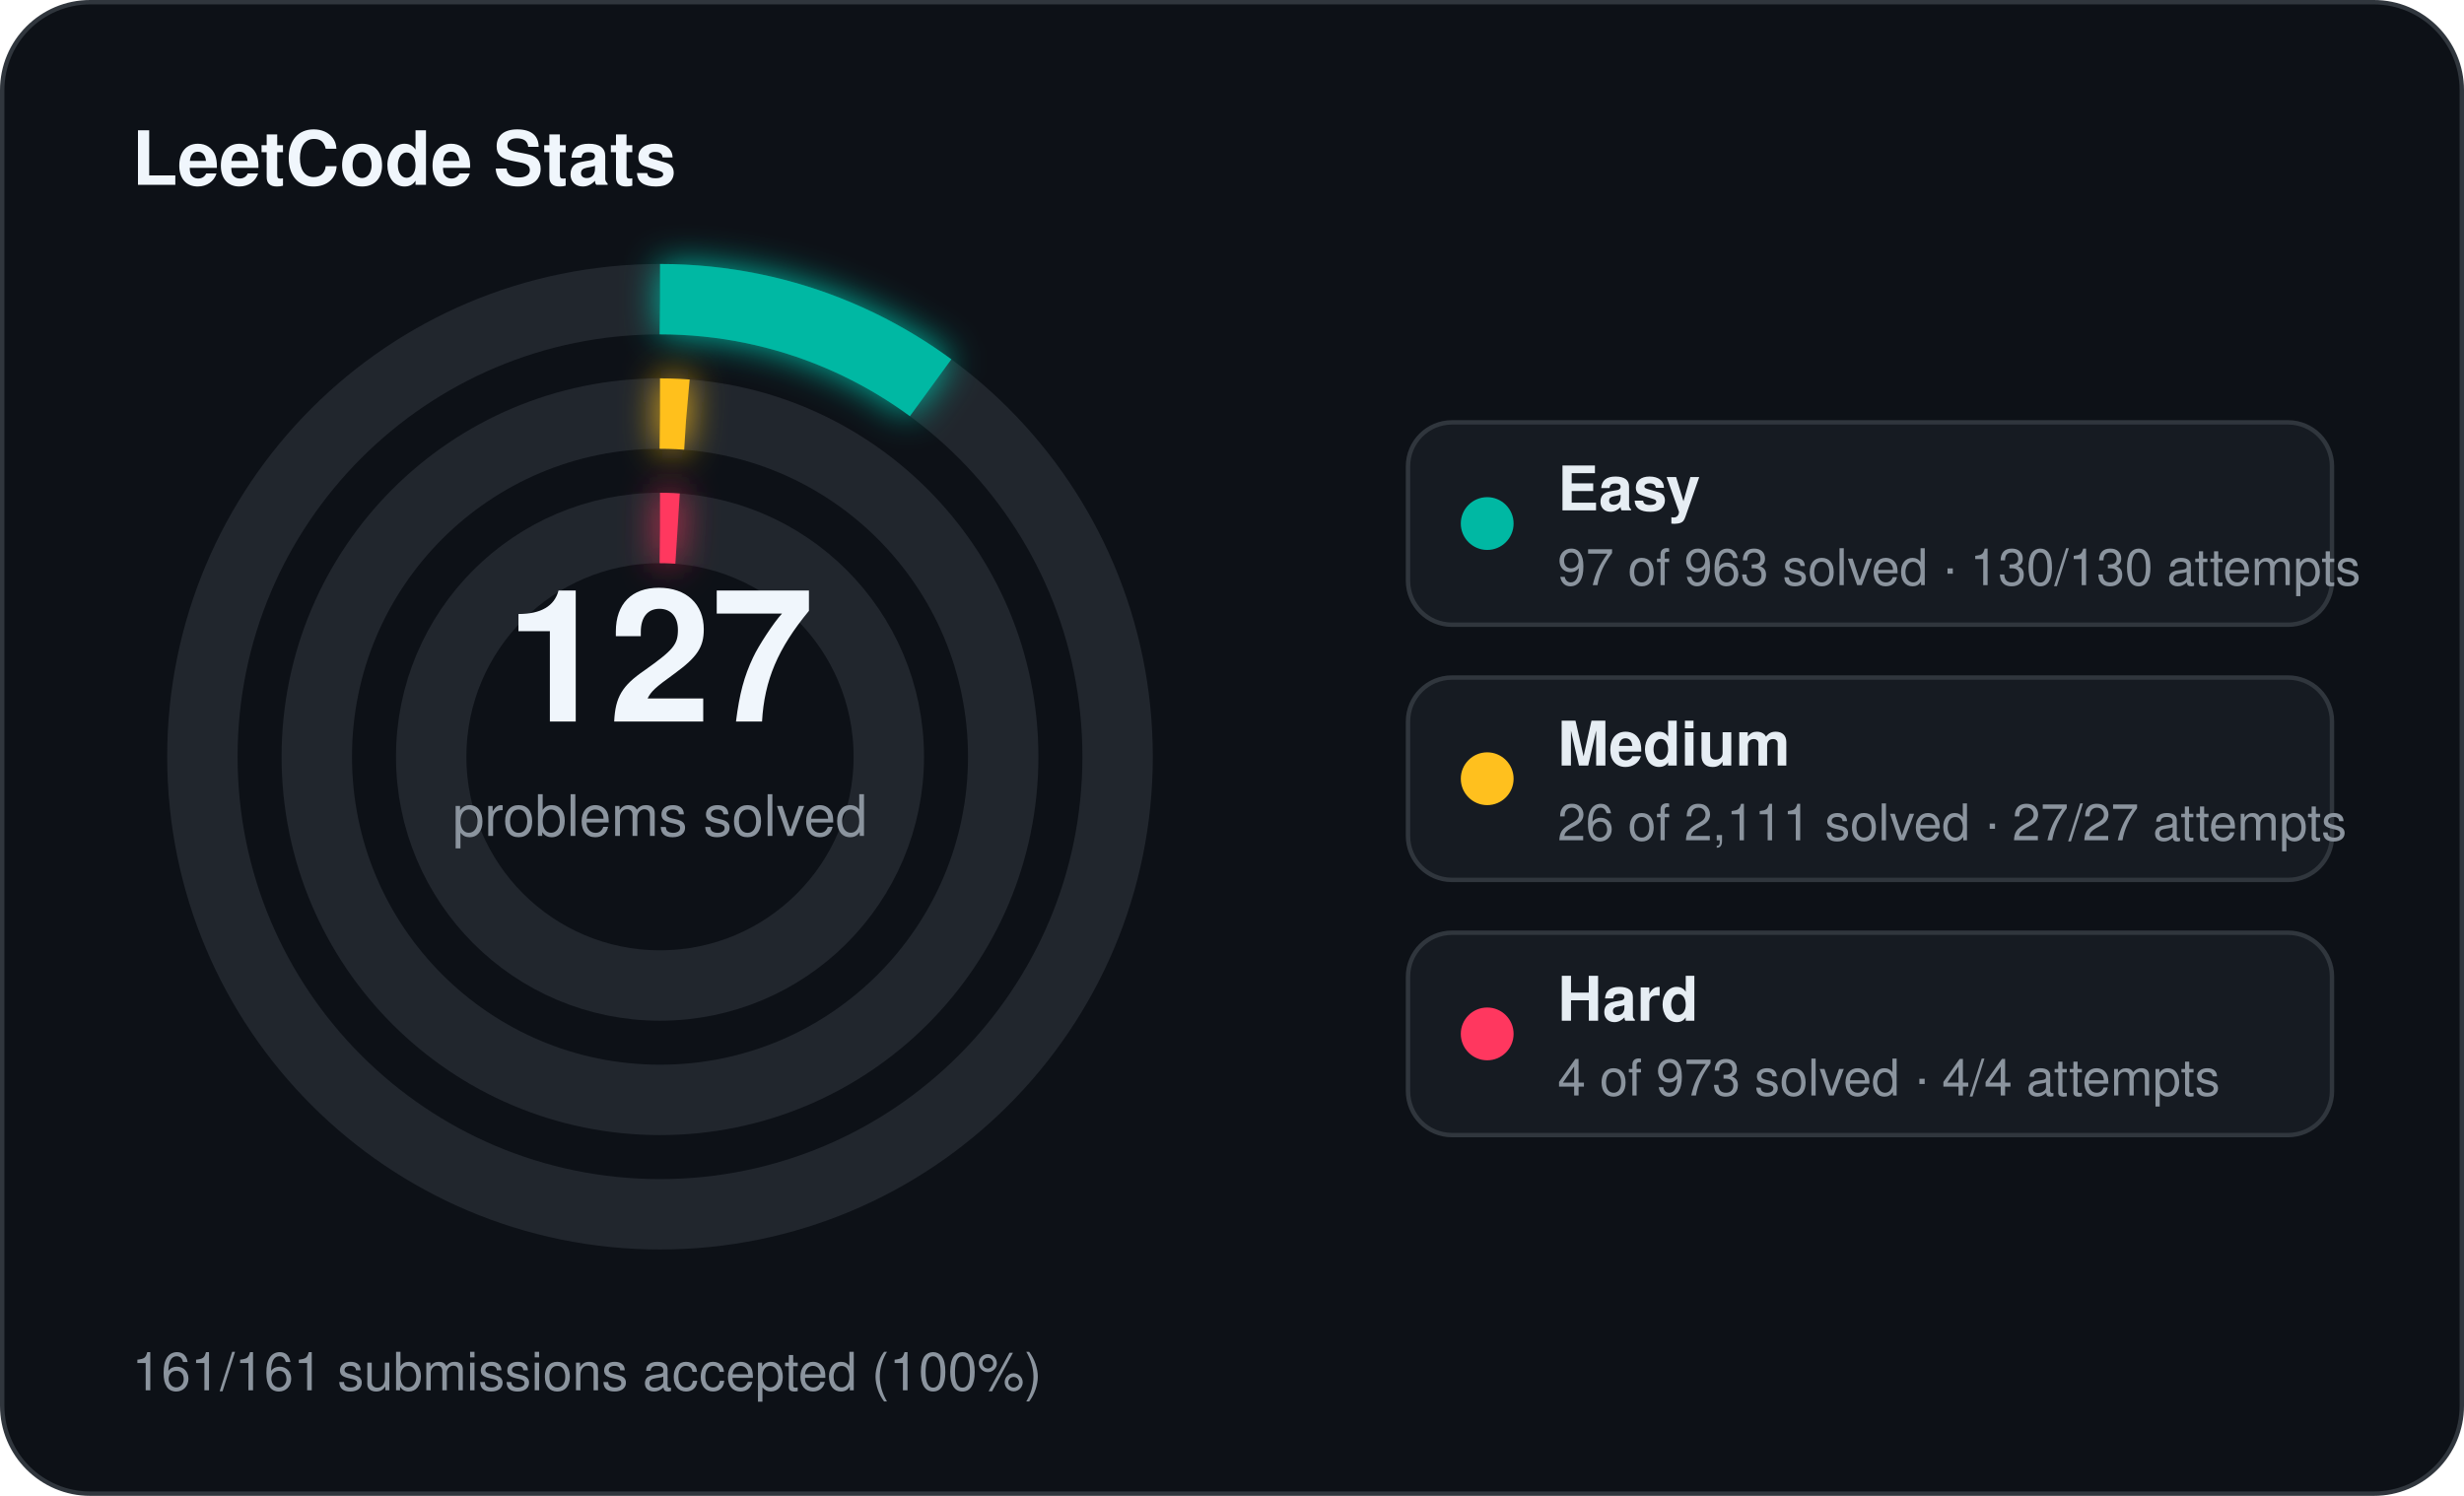
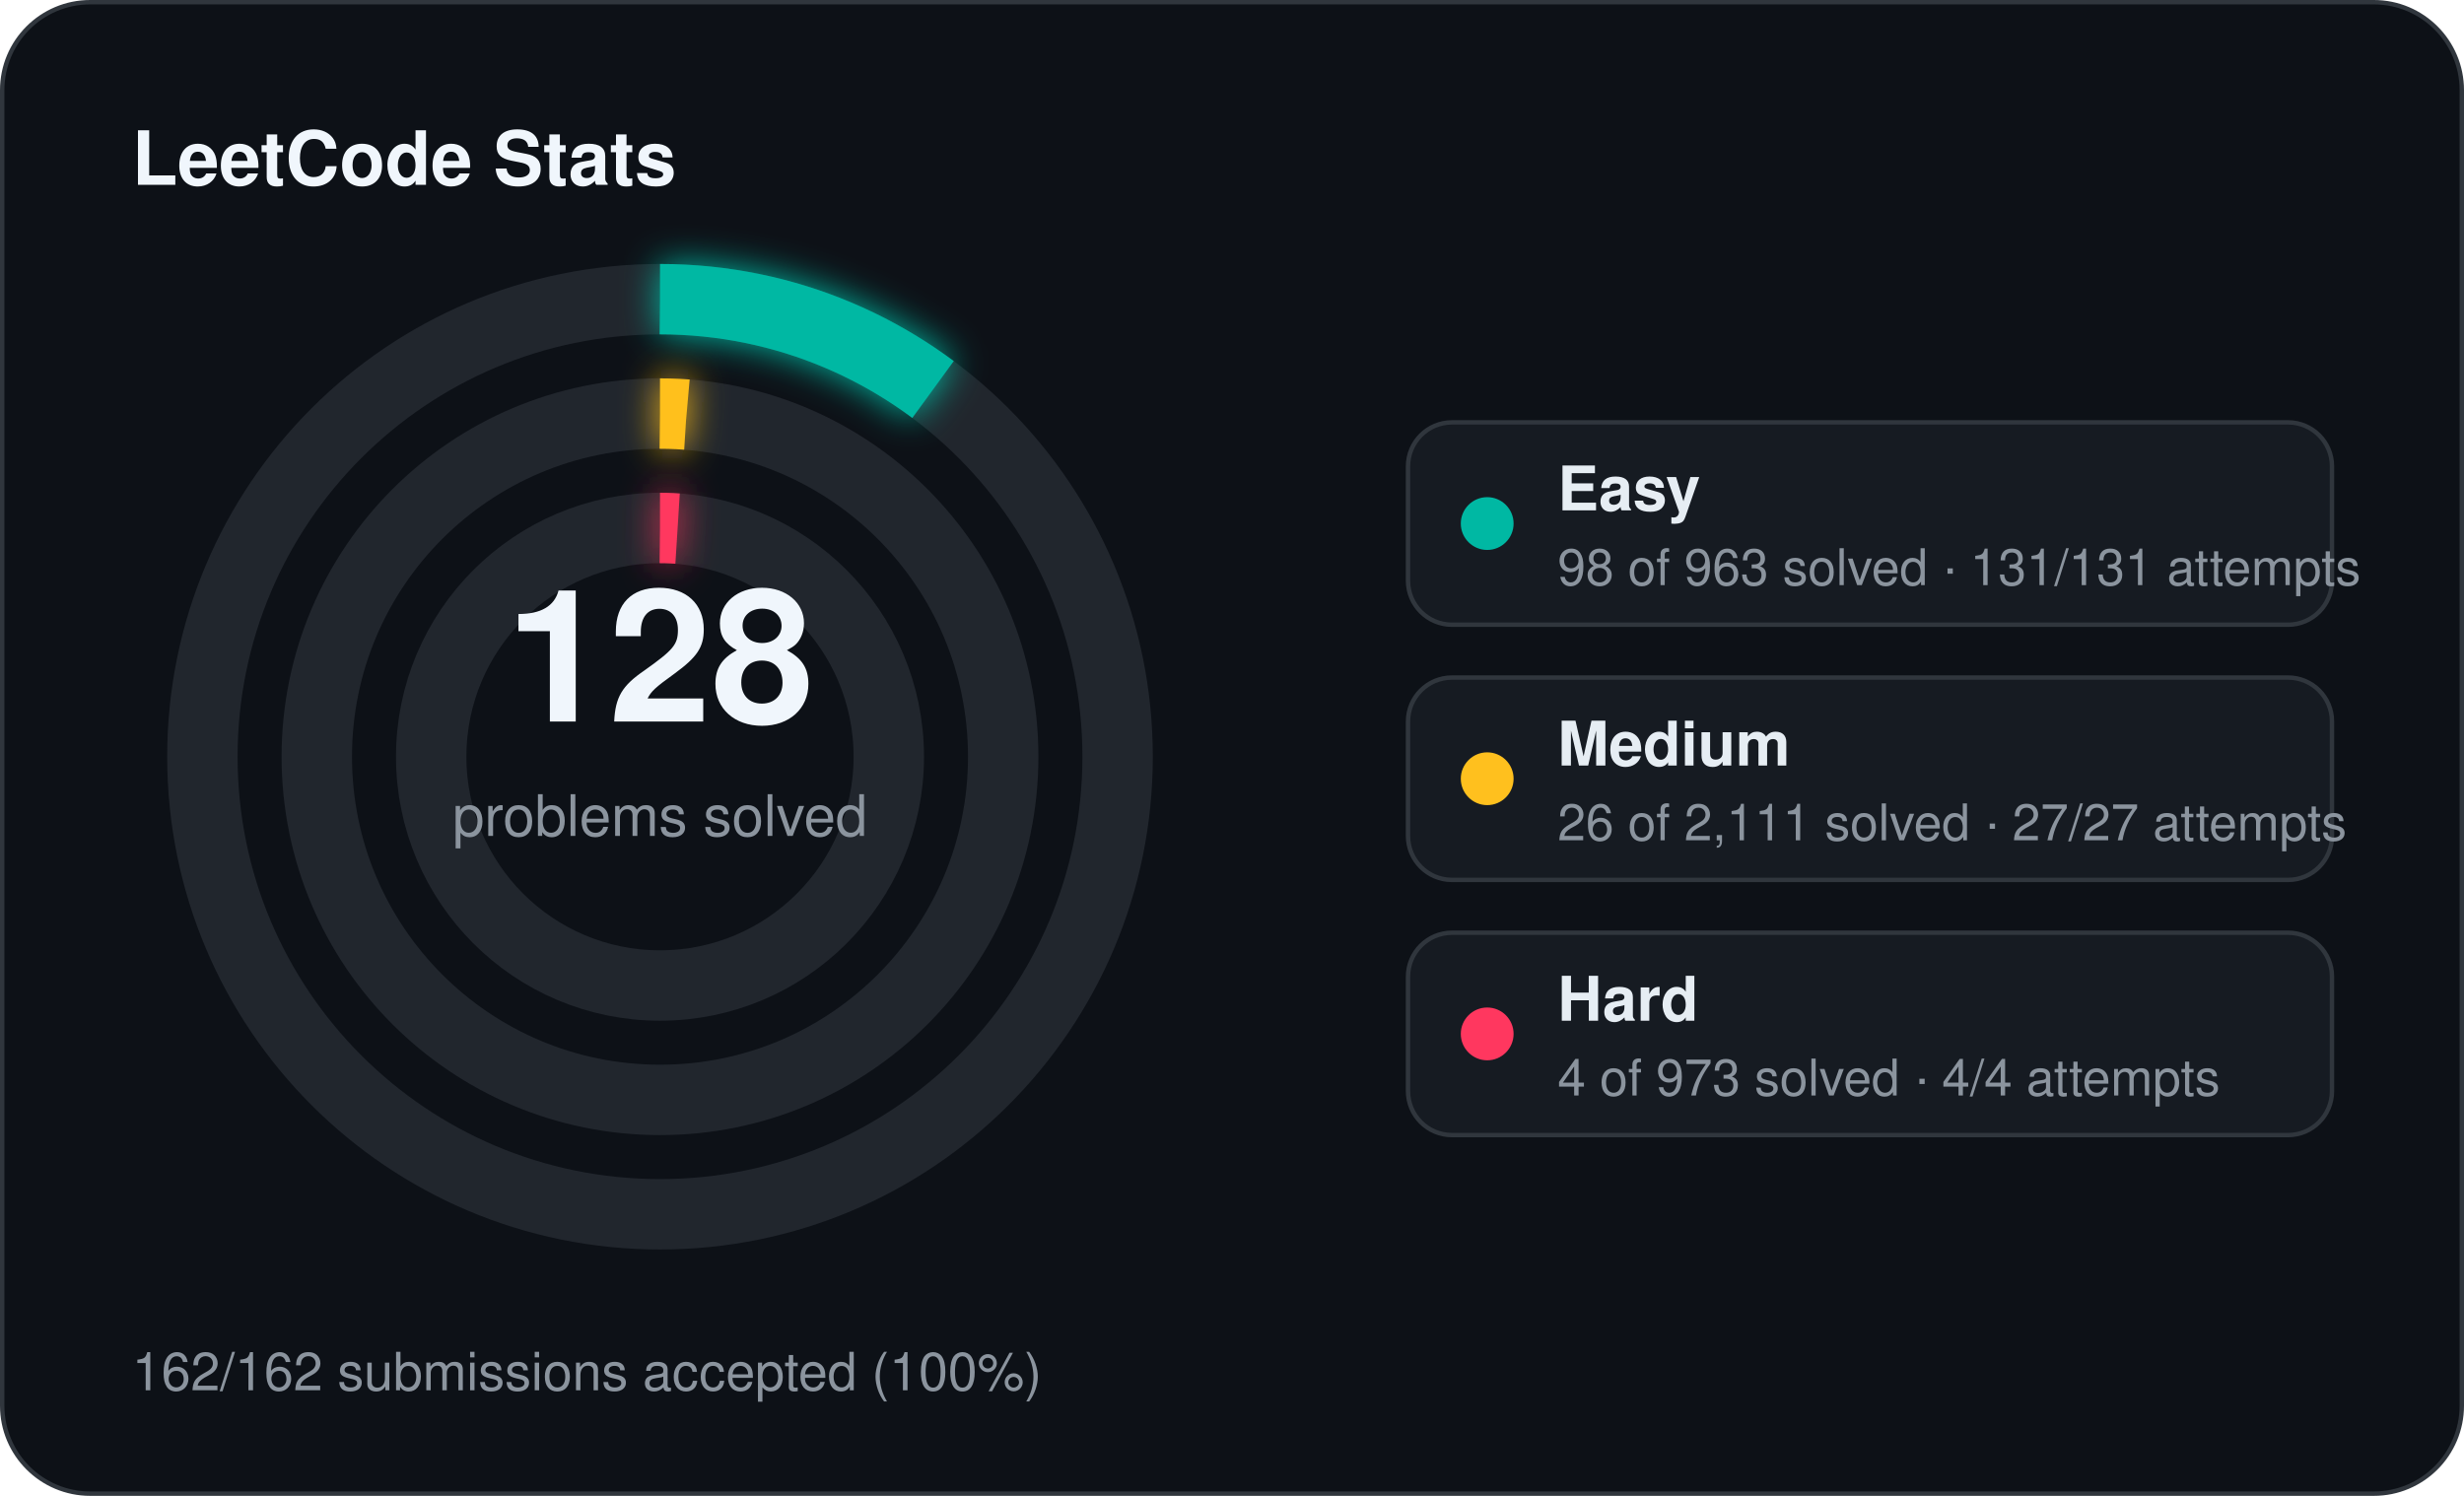
<svg xmlns="http://www.w3.org/2000/svg" width="560" height="340" viewBox="0 0 560 340">
  <defs>
    <filter id="stats-glow" x="-60%" y="-60%" width="220%" height="220%">
      <feGaussianBlur stdDeviation="4" result="blur" />
      <feMerge>
        <feMergeNode in="blur" />
        <feMergeNode in="SourceGraphic" />
      </feMerge>
    </filter>
  </defs>
  <rect x="0.5" y="0.5" width="559" height="339" rx="20" fill="#0d1117" stroke="#30363d" stroke-width="1" />
  <text x="30" y="42" fill="#f0f6fc" font-family="Segoe UI, Helvetica, Arial, sans-serif" font-size="17" font-weight="700">LeetCode Stats</text>
  <circle cx="150" cy="172" r="104" fill="none" stroke="#21262d" stroke-width="16" />
-   <circle cx="150" cy="172" r="104" fill="none" stroke="#00b8a3" stroke-width="16" stroke-linecap="butt" stroke-dasharray="65.82 653.45" transform="rotate(-90 150 172)" filter="url(#stats-glow)" />
+   <circle cx="150" cy="172" r="104" fill="none" stroke="#00b8a3" stroke-width="16" stroke-linecap="butt" stroke-dasharray="66.50 653.45" transform="rotate(-90 150 172)" filter="url(#stats-glow)" />
  <circle cx="150" cy="172" r="78" fill="none" stroke="#21262d" stroke-width="16" />
  <circle cx="150" cy="172" r="78" fill="none" stroke="#ffc01e" stroke-width="16" stroke-linecap="butt" stroke-dasharray="6.04 490.09" transform="rotate(-90 150 172)" filter="url(#stats-glow)" />
  <circle cx="150" cy="172" r="52" fill="none" stroke="#21262d" stroke-width="16" />
  <circle cx="150" cy="172" r="52" fill="none" stroke="#ff375f" stroke-width="16" stroke-linecap="butt" stroke-dasharray="4.00 326.73" transform="rotate(-90 150 172)" filter="url(#stats-glow)" />
-   <text x="150" y="164" text-anchor="middle" fill="#f0f6fc" font-family="Segoe UI, Helvetica, Arial, sans-serif" font-size="42" font-weight="700">127</text>
+   <text x="150" y="164" text-anchor="middle" fill="#f0f6fc" font-family="Segoe UI, Helvetica, Arial, sans-serif" font-size="42" font-weight="700">128</text>
  <text x="150" y="190" text-anchor="middle" fill="#8b949e" font-family="Segoe UI, Helvetica, Arial, sans-serif" font-size="13">problems solved</text>
  <rect x="320" y="96" width="210" height="46" rx="10" fill="#161b22" stroke="#30363d" stroke-width="1" />
  <circle cx="338" cy="119" r="6" fill="#00b8a3" />
  <text x="354" y="116" fill="#e6edf3" font-family="Segoe UI, Helvetica, Arial, sans-serif" font-size="14" font-weight="600">Easy</text>
-   <text x="354" y="133" fill="#8b949e" font-family="Segoe UI, Helvetica, Arial, sans-serif" font-size="11.5">97 of 963 solved · 130/130 attempts</text>
+   <text x="354" y="133" fill="#8b949e" font-family="Segoe UI, Helvetica, Arial, sans-serif" font-size="11.5">98 of 963 solved · 131/131 attempts</text>
  <rect x="320" y="154" width="210" height="46" rx="10" fill="#161b22" stroke="#30363d" stroke-width="1" />
  <circle cx="338" cy="177" r="6" fill="#ffc01e" />
  <text x="354" y="174" fill="#e6edf3" font-family="Segoe UI, Helvetica, Arial, sans-serif" font-size="14" font-weight="600">Medium</text>
  <text x="354" y="191" fill="#8b949e" font-family="Segoe UI, Helvetica, Arial, sans-serif" font-size="11.5">26 of 2,111 solved · 27/27 attempts</text>
  <rect x="320" y="212" width="210" height="46" rx="10" fill="#161b22" stroke="#30363d" stroke-width="1" />
  <circle cx="338" cy="235" r="6" fill="#ff375f" />
  <text x="354" y="232" fill="#e6edf3" font-family="Segoe UI, Helvetica, Arial, sans-serif" font-size="14" font-weight="600">Hard</text>
  <text x="354" y="249" fill="#8b949e" font-family="Segoe UI, Helvetica, Arial, sans-serif" font-size="11.5">4 of 973 solved · 4/4 attempts</text>
-   <text x="30" y="316" fill="#8b949e" font-family="Segoe UI, Helvetica, Arial, sans-serif" font-size="12">161/161 submissions accepted (100%)</text>
+   <text x="30" y="316" fill="#8b949e" font-family="Segoe UI, Helvetica, Arial, sans-serif" font-size="12">162/162 submissions accepted (100%)</text>
</svg>
